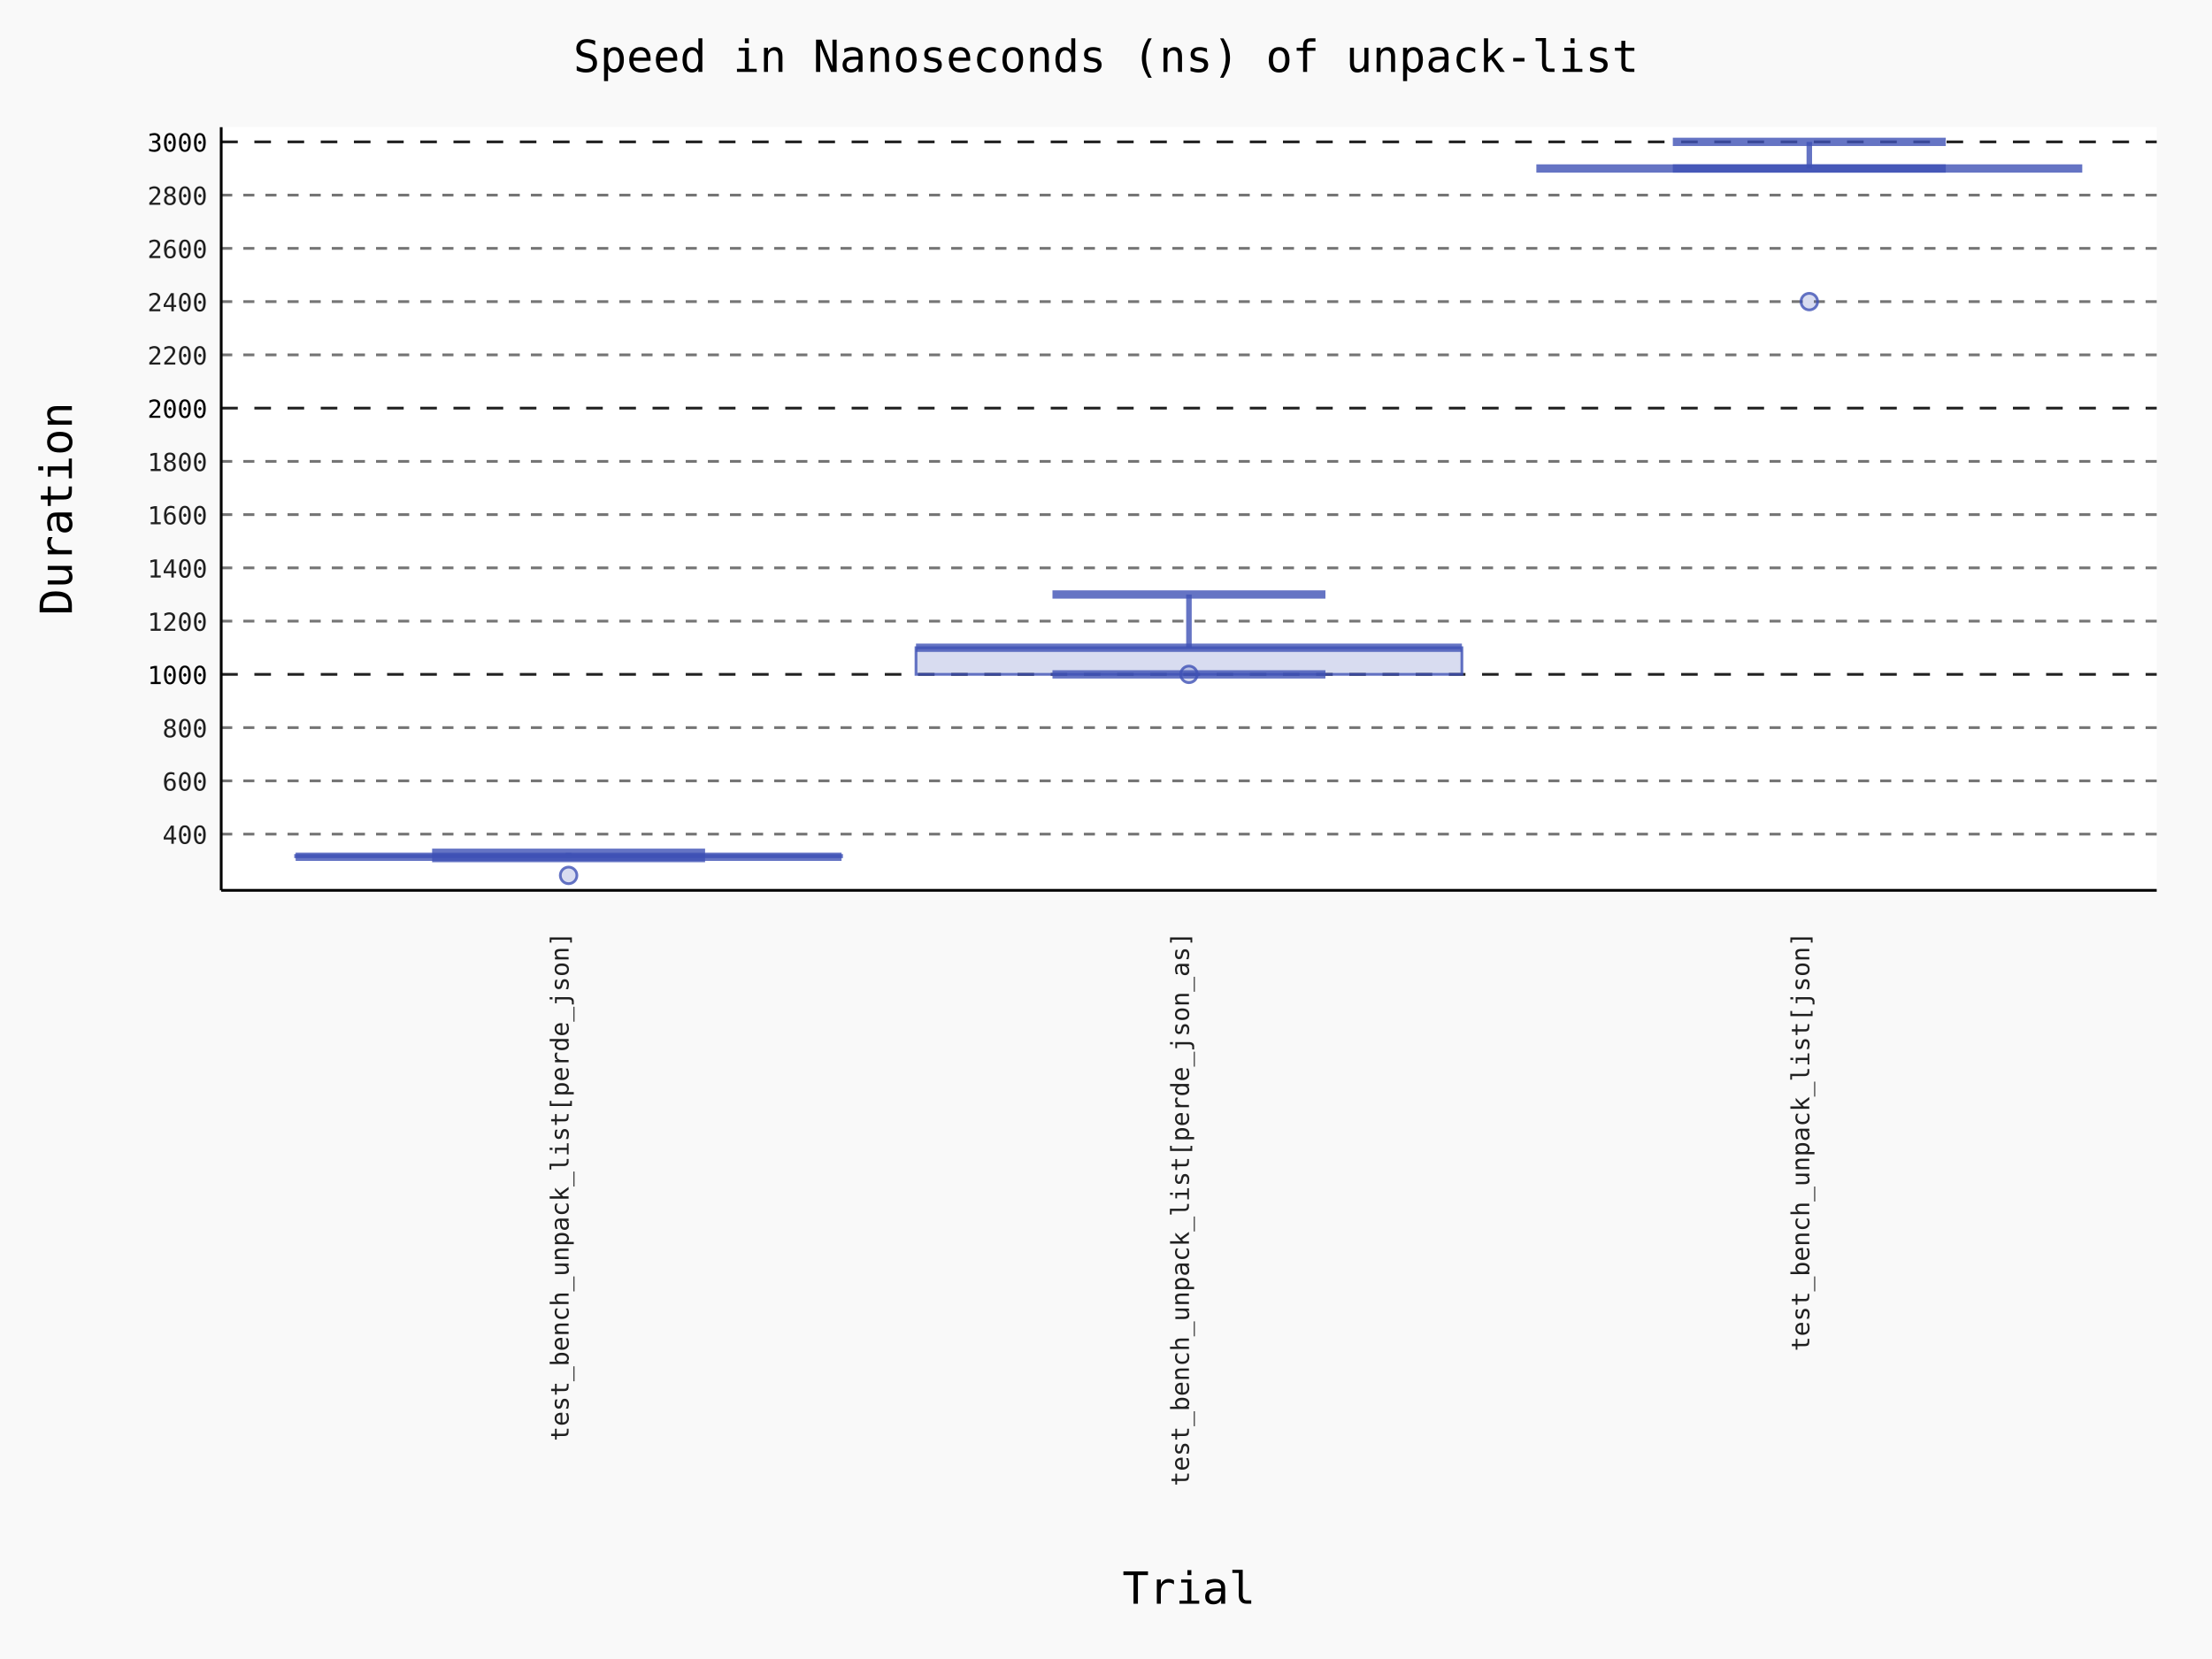
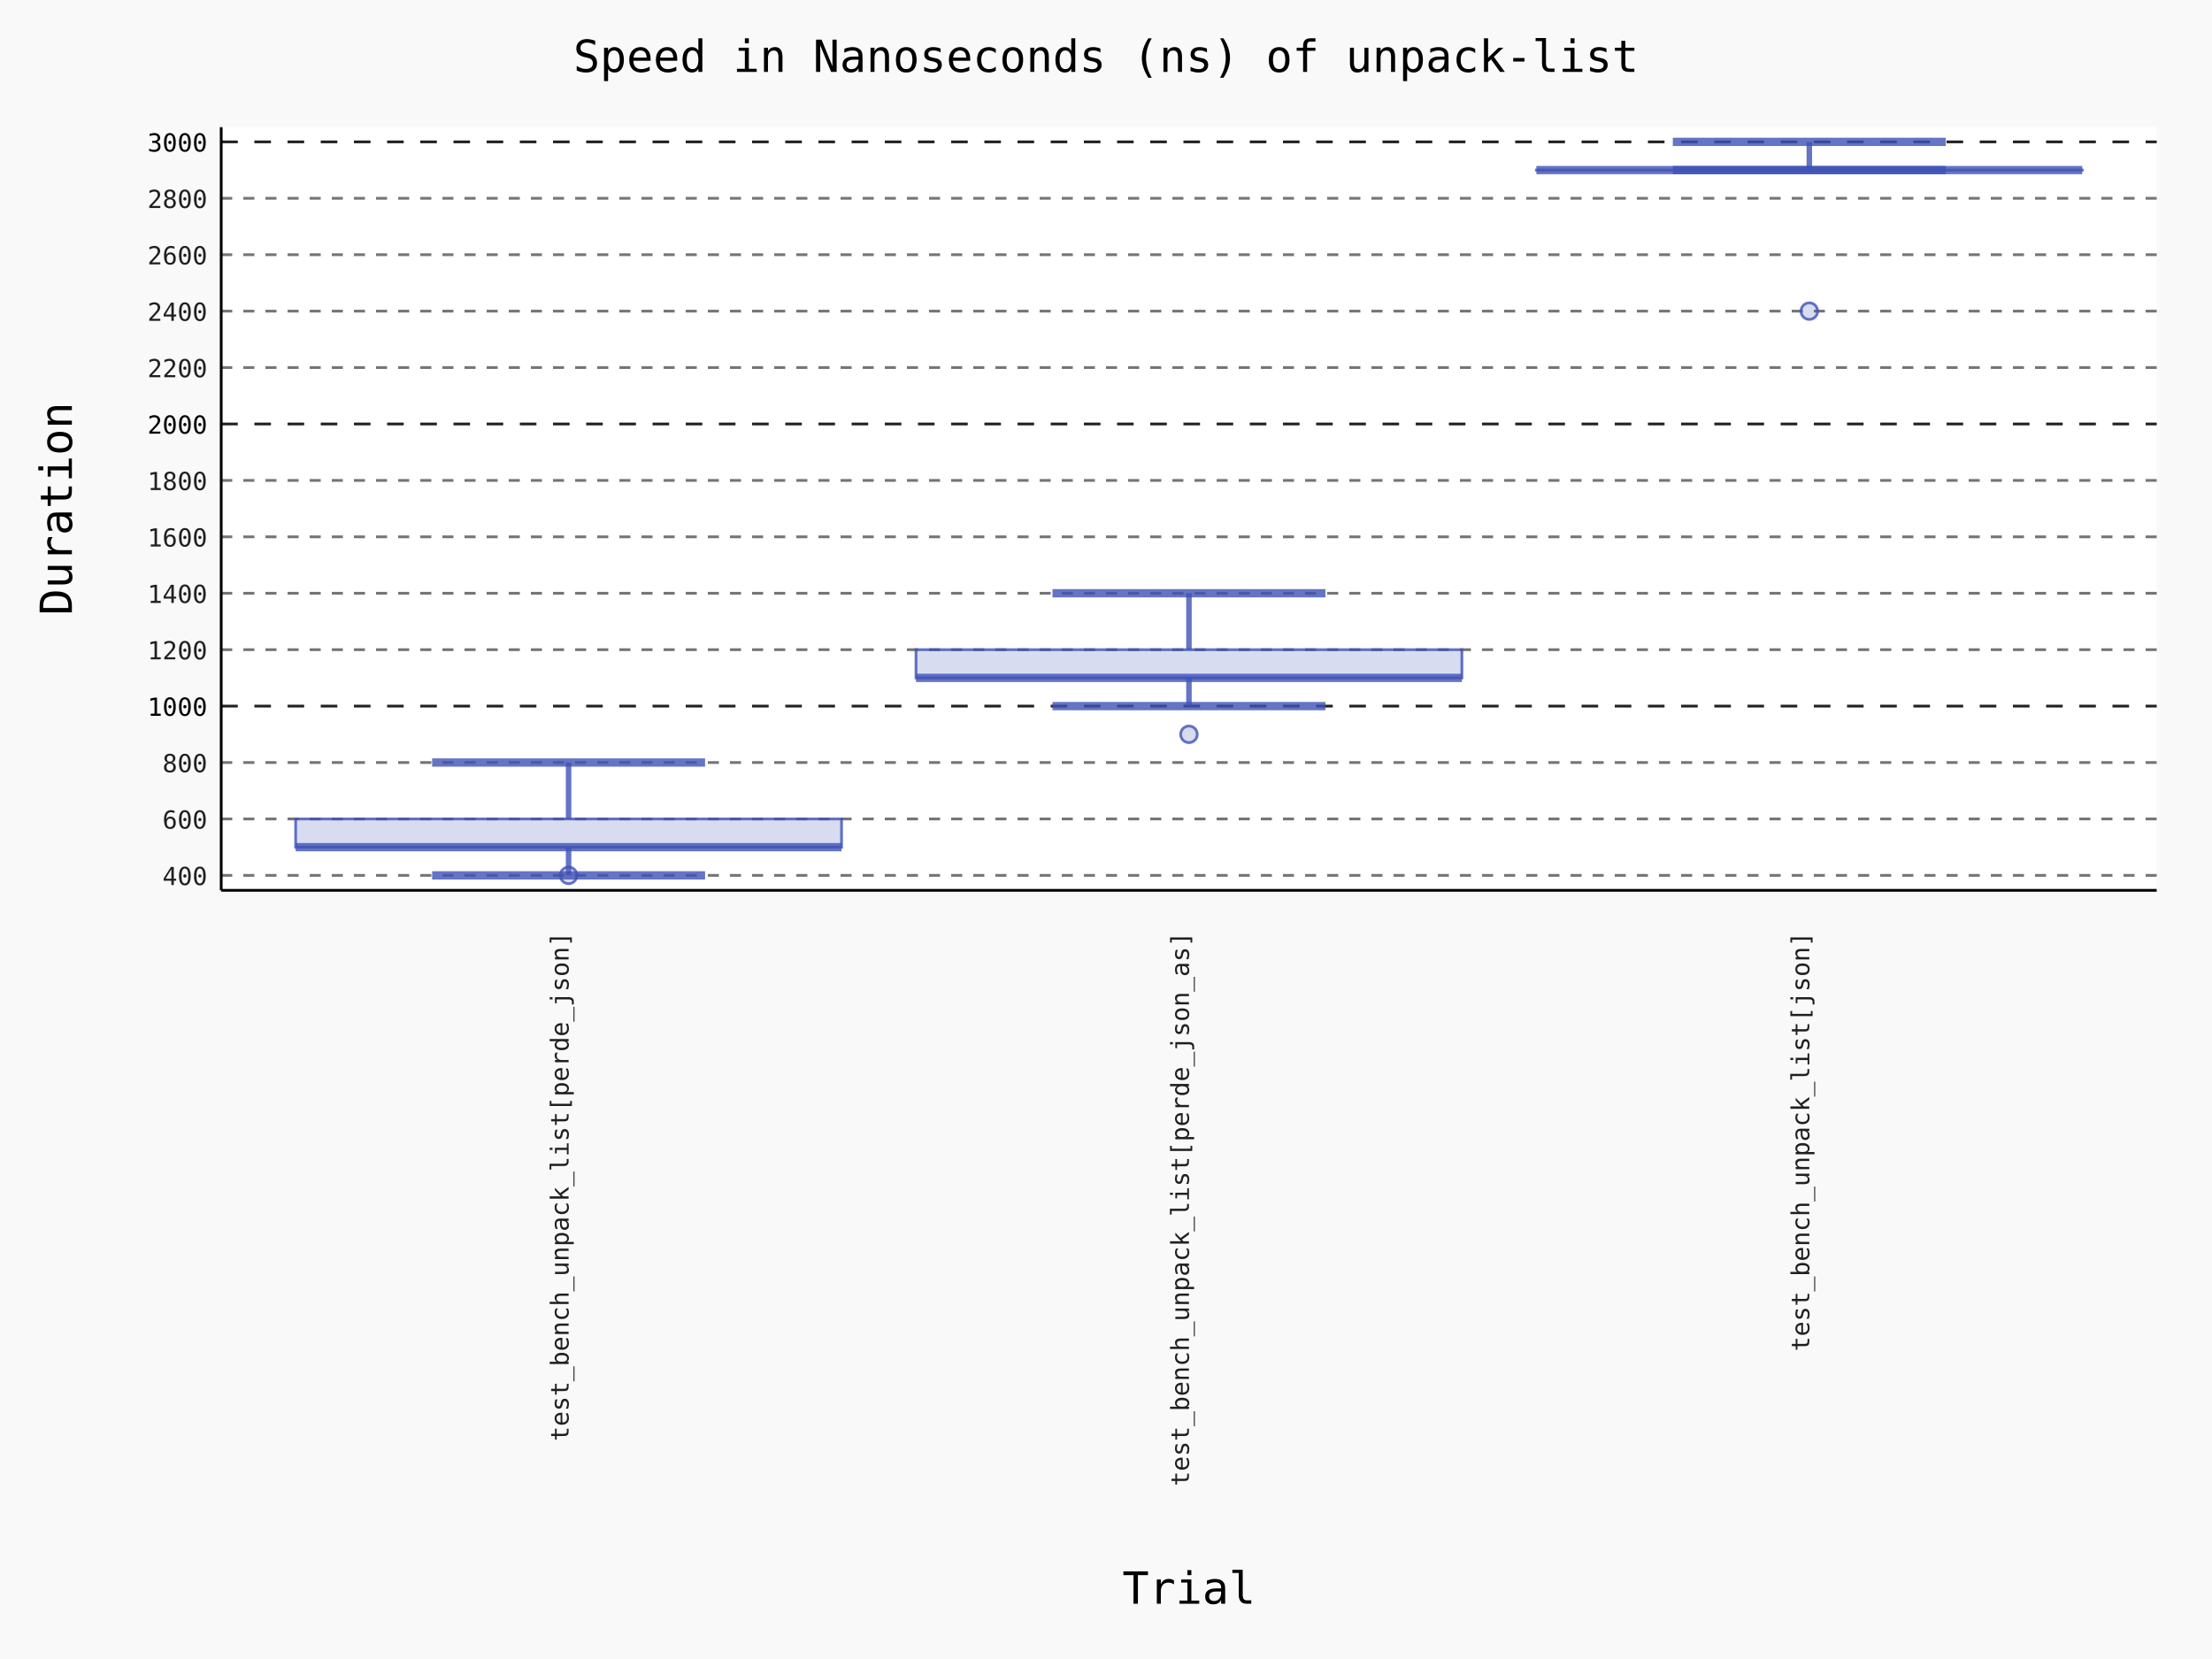
- <svg xmlns="http://www.w3.org/2000/svg" class="pygal-chart" id="chart-4d67a2f0-9301-43a7-82c1-2b8253dbd52b" viewBox="0 0 800 600">
+ <svg xmlns="http://www.w3.org/2000/svg" class="pygal-chart" id="chart-2dd74adb-3f8a-4632-84ab-7671da0e2003" viewBox="0 0 800 600">
  <defs>
-     <style type="text/css">#chart-4d67a2f0-9301-43a7-82c1-2b8253dbd52b{-webkit-user-select:none;-webkit-font-smoothing:antialiased;font-family:Consolas,"Deja Vu Sans Mono","Bitstream Vera Sans Mono","Courier New",monospace}#chart-4d67a2f0-9301-43a7-82c1-2b8253dbd52b .title{font-family:Consolas,"Deja Vu Sans Mono","Bitstream Vera Sans Mono","Courier New",monospace;font-size:16px}#chart-4d67a2f0-9301-43a7-82c1-2b8253dbd52b .legends .legend text{font-family:Consolas,"Deja Vu Sans Mono","Bitstream Vera Sans Mono","Courier New",monospace;font-size:14px}#chart-4d67a2f0-9301-43a7-82c1-2b8253dbd52b .axis text{font-family:Consolas,"Deja Vu Sans Mono","Bitstream Vera Sans Mono","Courier New",monospace;font-size:10px}#chart-4d67a2f0-9301-43a7-82c1-2b8253dbd52b .axis text.major{font-family:Consolas,"Deja Vu Sans Mono","Bitstream Vera Sans Mono","Courier New",monospace;font-size:10px}#chart-4d67a2f0-9301-43a7-82c1-2b8253dbd52b .text-overlay text.value{font-family:Consolas,"Deja Vu Sans Mono","Bitstream Vera Sans Mono","Courier New",monospace;font-size:16px}#chart-4d67a2f0-9301-43a7-82c1-2b8253dbd52b .text-overlay text.label{font-family:Consolas,"Deja Vu Sans Mono","Bitstream Vera Sans Mono","Courier New",monospace;font-size:10px}#chart-4d67a2f0-9301-43a7-82c1-2b8253dbd52b .tooltip{font-family:Consolas,"Deja Vu Sans Mono","Bitstream Vera Sans Mono","Courier New",monospace;font-size:14px}#chart-4d67a2f0-9301-43a7-82c1-2b8253dbd52b text.no_data{font-family:Consolas,"Deja Vu Sans Mono","Bitstream Vera Sans Mono","Courier New",monospace;font-size:64px}
- #chart-4d67a2f0-9301-43a7-82c1-2b8253dbd52b{background-color:rgba(249,249,249,1)}#chart-4d67a2f0-9301-43a7-82c1-2b8253dbd52b path,#chart-4d67a2f0-9301-43a7-82c1-2b8253dbd52b line,#chart-4d67a2f0-9301-43a7-82c1-2b8253dbd52b rect,#chart-4d67a2f0-9301-43a7-82c1-2b8253dbd52b circle{-webkit-transition:150ms;-moz-transition:150ms;transition:150ms}#chart-4d67a2f0-9301-43a7-82c1-2b8253dbd52b .graph &gt; .background{fill:rgba(249,249,249,1)}#chart-4d67a2f0-9301-43a7-82c1-2b8253dbd52b .plot &gt; .background{fill:rgba(255,255,255,1)}#chart-4d67a2f0-9301-43a7-82c1-2b8253dbd52b .graph{fill:rgba(0,0,0,.87)}#chart-4d67a2f0-9301-43a7-82c1-2b8253dbd52b text.no_data{fill:rgba(0,0,0,1)}#chart-4d67a2f0-9301-43a7-82c1-2b8253dbd52b .title{fill:rgba(0,0,0,1)}#chart-4d67a2f0-9301-43a7-82c1-2b8253dbd52b .legends .legend text{fill:rgba(0,0,0,.87)}#chart-4d67a2f0-9301-43a7-82c1-2b8253dbd52b .legends .legend:hover text{fill:rgba(0,0,0,1)}#chart-4d67a2f0-9301-43a7-82c1-2b8253dbd52b .axis .line{stroke:rgba(0,0,0,1)}#chart-4d67a2f0-9301-43a7-82c1-2b8253dbd52b .axis .guide.line{stroke:rgba(0,0,0,.54)}#chart-4d67a2f0-9301-43a7-82c1-2b8253dbd52b .axis .major.line{stroke:rgba(0,0,0,.87)}#chart-4d67a2f0-9301-43a7-82c1-2b8253dbd52b .axis text.major{fill:rgba(0,0,0,1)}#chart-4d67a2f0-9301-43a7-82c1-2b8253dbd52b .axis.y .guides:hover .guide.line,#chart-4d67a2f0-9301-43a7-82c1-2b8253dbd52b .line-graph .axis.x .guides:hover .guide.line,#chart-4d67a2f0-9301-43a7-82c1-2b8253dbd52b .stackedline-graph .axis.x .guides:hover .guide.line,#chart-4d67a2f0-9301-43a7-82c1-2b8253dbd52b .xy-graph .axis.x .guides:hover .guide.line{stroke:rgba(0,0,0,1)}#chart-4d67a2f0-9301-43a7-82c1-2b8253dbd52b .axis .guides:hover text{fill:rgba(0,0,0,1)}#chart-4d67a2f0-9301-43a7-82c1-2b8253dbd52b .reactive{fill-opacity:.7;stroke-opacity:.8}#chart-4d67a2f0-9301-43a7-82c1-2b8253dbd52b .ci{stroke:rgba(0,0,0,.87)}#chart-4d67a2f0-9301-43a7-82c1-2b8253dbd52b .reactive.active,#chart-4d67a2f0-9301-43a7-82c1-2b8253dbd52b .active .reactive{fill-opacity:.8;stroke-opacity:.9;stroke-width:4}#chart-4d67a2f0-9301-43a7-82c1-2b8253dbd52b .ci .reactive.active{stroke-width:1.5}#chart-4d67a2f0-9301-43a7-82c1-2b8253dbd52b .series text{fill:rgba(0,0,0,1)}#chart-4d67a2f0-9301-43a7-82c1-2b8253dbd52b .tooltip rect{fill:rgba(255,255,255,1);stroke:rgba(0,0,0,1);-webkit-transition:opacity 150ms;-moz-transition:opacity 150ms;transition:opacity 150ms}#chart-4d67a2f0-9301-43a7-82c1-2b8253dbd52b .tooltip .label{fill:rgba(0,0,0,.87)}#chart-4d67a2f0-9301-43a7-82c1-2b8253dbd52b .tooltip .label{fill:rgba(0,0,0,.87)}#chart-4d67a2f0-9301-43a7-82c1-2b8253dbd52b .tooltip .legend{font-size:.8em;fill:rgba(0,0,0,.54)}#chart-4d67a2f0-9301-43a7-82c1-2b8253dbd52b .tooltip .x_label{font-size:.6em;fill:rgba(0,0,0,1)}#chart-4d67a2f0-9301-43a7-82c1-2b8253dbd52b .tooltip .xlink{font-size:.5em;text-decoration:underline}#chart-4d67a2f0-9301-43a7-82c1-2b8253dbd52b .tooltip .value{font-size:1.5em}#chart-4d67a2f0-9301-43a7-82c1-2b8253dbd52b .bound{font-size:.5em}#chart-4d67a2f0-9301-43a7-82c1-2b8253dbd52b .max-value{font-size:.75em;fill:rgba(0,0,0,.54)}#chart-4d67a2f0-9301-43a7-82c1-2b8253dbd52b .map-element{fill:rgba(255,255,255,1);stroke:rgba(0,0,0,.54) !important}#chart-4d67a2f0-9301-43a7-82c1-2b8253dbd52b .map-element .reactive{fill-opacity:inherit;stroke-opacity:inherit}#chart-4d67a2f0-9301-43a7-82c1-2b8253dbd52b .color-0,#chart-4d67a2f0-9301-43a7-82c1-2b8253dbd52b .color-0 a:visited{stroke:#3F51B5;fill:#3F51B5}#chart-4d67a2f0-9301-43a7-82c1-2b8253dbd52b .color-1,#chart-4d67a2f0-9301-43a7-82c1-2b8253dbd52b .color-1 a:visited{stroke:#3F51B5;fill:#3F51B5}#chart-4d67a2f0-9301-43a7-82c1-2b8253dbd52b .color-2,#chart-4d67a2f0-9301-43a7-82c1-2b8253dbd52b .color-2 a:visited{stroke:#3F51B5;fill:#3F51B5}#chart-4d67a2f0-9301-43a7-82c1-2b8253dbd52b .text-overlay .color-0 text{fill:black}#chart-4d67a2f0-9301-43a7-82c1-2b8253dbd52b .text-overlay .color-1 text{fill:black}#chart-4d67a2f0-9301-43a7-82c1-2b8253dbd52b .text-overlay .color-2 text{fill:black}
- #chart-4d67a2f0-9301-43a7-82c1-2b8253dbd52b text.no_data{text-anchor:middle}#chart-4d67a2f0-9301-43a7-82c1-2b8253dbd52b .guide.line{fill:none}#chart-4d67a2f0-9301-43a7-82c1-2b8253dbd52b .centered{text-anchor:middle}#chart-4d67a2f0-9301-43a7-82c1-2b8253dbd52b .title{text-anchor:middle}#chart-4d67a2f0-9301-43a7-82c1-2b8253dbd52b .legends .legend text{fill-opacity:1}#chart-4d67a2f0-9301-43a7-82c1-2b8253dbd52b .axis.x text{text-anchor:middle}#chart-4d67a2f0-9301-43a7-82c1-2b8253dbd52b .axis.x:not(.web) text[transform]{text-anchor:start}#chart-4d67a2f0-9301-43a7-82c1-2b8253dbd52b .axis.x:not(.web) text[transform].backwards{text-anchor:end}#chart-4d67a2f0-9301-43a7-82c1-2b8253dbd52b .axis.y text{text-anchor:end}#chart-4d67a2f0-9301-43a7-82c1-2b8253dbd52b .axis.y text[transform].backwards{text-anchor:start}#chart-4d67a2f0-9301-43a7-82c1-2b8253dbd52b .axis.y2 text{text-anchor:start}#chart-4d67a2f0-9301-43a7-82c1-2b8253dbd52b .axis.y2 text[transform].backwards{text-anchor:end}#chart-4d67a2f0-9301-43a7-82c1-2b8253dbd52b .axis .guide.line{stroke-dasharray:4,4}#chart-4d67a2f0-9301-43a7-82c1-2b8253dbd52b .axis .major.guide.line{stroke-dasharray:6,6}#chart-4d67a2f0-9301-43a7-82c1-2b8253dbd52b .horizontal .axis.y .guide.line,#chart-4d67a2f0-9301-43a7-82c1-2b8253dbd52b .horizontal .axis.y2 .guide.line,#chart-4d67a2f0-9301-43a7-82c1-2b8253dbd52b .vertical .axis.x .guide.line{opacity:0}#chart-4d67a2f0-9301-43a7-82c1-2b8253dbd52b .horizontal .axis.always_show .guide.line,#chart-4d67a2f0-9301-43a7-82c1-2b8253dbd52b .vertical .axis.always_show .guide.line{opacity:1 !important}#chart-4d67a2f0-9301-43a7-82c1-2b8253dbd52b .axis.y .guides:hover .guide.line,#chart-4d67a2f0-9301-43a7-82c1-2b8253dbd52b .axis.y2 .guides:hover .guide.line,#chart-4d67a2f0-9301-43a7-82c1-2b8253dbd52b .axis.x .guides:hover .guide.line{opacity:1}#chart-4d67a2f0-9301-43a7-82c1-2b8253dbd52b .axis .guides:hover text{opacity:1}#chart-4d67a2f0-9301-43a7-82c1-2b8253dbd52b .nofill{fill:none}#chart-4d67a2f0-9301-43a7-82c1-2b8253dbd52b .subtle-fill{fill-opacity:.2}#chart-4d67a2f0-9301-43a7-82c1-2b8253dbd52b .dot{stroke-width:1px;fill-opacity:1}#chart-4d67a2f0-9301-43a7-82c1-2b8253dbd52b .dot.active{stroke-width:5px}#chart-4d67a2f0-9301-43a7-82c1-2b8253dbd52b .dot.negative{fill:transparent}#chart-4d67a2f0-9301-43a7-82c1-2b8253dbd52b text,#chart-4d67a2f0-9301-43a7-82c1-2b8253dbd52b tspan{stroke:none !important}#chart-4d67a2f0-9301-43a7-82c1-2b8253dbd52b .series text.active{opacity:1}#chart-4d67a2f0-9301-43a7-82c1-2b8253dbd52b .tooltip rect{fill-opacity:.95;stroke-width:.5}#chart-4d67a2f0-9301-43a7-82c1-2b8253dbd52b .tooltip text{fill-opacity:1}#chart-4d67a2f0-9301-43a7-82c1-2b8253dbd52b .showable{visibility:hidden}#chart-4d67a2f0-9301-43a7-82c1-2b8253dbd52b .showable.shown{visibility:visible}#chart-4d67a2f0-9301-43a7-82c1-2b8253dbd52b .gauge-background{fill:rgba(229,229,229,1);stroke:none}#chart-4d67a2f0-9301-43a7-82c1-2b8253dbd52b .bg-lines{stroke:rgba(249,249,249,1);stroke-width:2px}
+     <style type="text/css">#chart-2dd74adb-3f8a-4632-84ab-7671da0e2003{-webkit-user-select:none;-webkit-font-smoothing:antialiased;font-family:Consolas,"Deja Vu Sans Mono","Bitstream Vera Sans Mono","Courier New",monospace}#chart-2dd74adb-3f8a-4632-84ab-7671da0e2003 .title{font-family:Consolas,"Deja Vu Sans Mono","Bitstream Vera Sans Mono","Courier New",monospace;font-size:16px}#chart-2dd74adb-3f8a-4632-84ab-7671da0e2003 .legends .legend text{font-family:Consolas,"Deja Vu Sans Mono","Bitstream Vera Sans Mono","Courier New",monospace;font-size:14px}#chart-2dd74adb-3f8a-4632-84ab-7671da0e2003 .axis text{font-family:Consolas,"Deja Vu Sans Mono","Bitstream Vera Sans Mono","Courier New",monospace;font-size:10px}#chart-2dd74adb-3f8a-4632-84ab-7671da0e2003 .axis text.major{font-family:Consolas,"Deja Vu Sans Mono","Bitstream Vera Sans Mono","Courier New",monospace;font-size:10px}#chart-2dd74adb-3f8a-4632-84ab-7671da0e2003 .text-overlay text.value{font-family:Consolas,"Deja Vu Sans Mono","Bitstream Vera Sans Mono","Courier New",monospace;font-size:16px}#chart-2dd74adb-3f8a-4632-84ab-7671da0e2003 .text-overlay text.label{font-family:Consolas,"Deja Vu Sans Mono","Bitstream Vera Sans Mono","Courier New",monospace;font-size:10px}#chart-2dd74adb-3f8a-4632-84ab-7671da0e2003 .tooltip{font-family:Consolas,"Deja Vu Sans Mono","Bitstream Vera Sans Mono","Courier New",monospace;font-size:14px}#chart-2dd74adb-3f8a-4632-84ab-7671da0e2003 text.no_data{font-family:Consolas,"Deja Vu Sans Mono","Bitstream Vera Sans Mono","Courier New",monospace;font-size:64px}
+ #chart-2dd74adb-3f8a-4632-84ab-7671da0e2003{background-color:rgba(249,249,249,1)}#chart-2dd74adb-3f8a-4632-84ab-7671da0e2003 path,#chart-2dd74adb-3f8a-4632-84ab-7671da0e2003 line,#chart-2dd74adb-3f8a-4632-84ab-7671da0e2003 rect,#chart-2dd74adb-3f8a-4632-84ab-7671da0e2003 circle{-webkit-transition:150ms;-moz-transition:150ms;transition:150ms}#chart-2dd74adb-3f8a-4632-84ab-7671da0e2003 .graph &gt; .background{fill:rgba(249,249,249,1)}#chart-2dd74adb-3f8a-4632-84ab-7671da0e2003 .plot &gt; .background{fill:rgba(255,255,255,1)}#chart-2dd74adb-3f8a-4632-84ab-7671da0e2003 .graph{fill:rgba(0,0,0,.87)}#chart-2dd74adb-3f8a-4632-84ab-7671da0e2003 text.no_data{fill:rgba(0,0,0,1)}#chart-2dd74adb-3f8a-4632-84ab-7671da0e2003 .title{fill:rgba(0,0,0,1)}#chart-2dd74adb-3f8a-4632-84ab-7671da0e2003 .legends .legend text{fill:rgba(0,0,0,.87)}#chart-2dd74adb-3f8a-4632-84ab-7671da0e2003 .legends .legend:hover text{fill:rgba(0,0,0,1)}#chart-2dd74adb-3f8a-4632-84ab-7671da0e2003 .axis .line{stroke:rgba(0,0,0,1)}#chart-2dd74adb-3f8a-4632-84ab-7671da0e2003 .axis .guide.line{stroke:rgba(0,0,0,.54)}#chart-2dd74adb-3f8a-4632-84ab-7671da0e2003 .axis .major.line{stroke:rgba(0,0,0,.87)}#chart-2dd74adb-3f8a-4632-84ab-7671da0e2003 .axis text.major{fill:rgba(0,0,0,1)}#chart-2dd74adb-3f8a-4632-84ab-7671da0e2003 .axis.y .guides:hover .guide.line,#chart-2dd74adb-3f8a-4632-84ab-7671da0e2003 .line-graph .axis.x .guides:hover .guide.line,#chart-2dd74adb-3f8a-4632-84ab-7671da0e2003 .stackedline-graph .axis.x .guides:hover .guide.line,#chart-2dd74adb-3f8a-4632-84ab-7671da0e2003 .xy-graph .axis.x .guides:hover .guide.line{stroke:rgba(0,0,0,1)}#chart-2dd74adb-3f8a-4632-84ab-7671da0e2003 .axis .guides:hover text{fill:rgba(0,0,0,1)}#chart-2dd74adb-3f8a-4632-84ab-7671da0e2003 .reactive{fill-opacity:.7;stroke-opacity:.8}#chart-2dd74adb-3f8a-4632-84ab-7671da0e2003 .ci{stroke:rgba(0,0,0,.87)}#chart-2dd74adb-3f8a-4632-84ab-7671da0e2003 .reactive.active,#chart-2dd74adb-3f8a-4632-84ab-7671da0e2003 .active .reactive{fill-opacity:.8;stroke-opacity:.9;stroke-width:4}#chart-2dd74adb-3f8a-4632-84ab-7671da0e2003 .ci .reactive.active{stroke-width:1.5}#chart-2dd74adb-3f8a-4632-84ab-7671da0e2003 .series text{fill:rgba(0,0,0,1)}#chart-2dd74adb-3f8a-4632-84ab-7671da0e2003 .tooltip rect{fill:rgba(255,255,255,1);stroke:rgba(0,0,0,1);-webkit-transition:opacity 150ms;-moz-transition:opacity 150ms;transition:opacity 150ms}#chart-2dd74adb-3f8a-4632-84ab-7671da0e2003 .tooltip .label{fill:rgba(0,0,0,.87)}#chart-2dd74adb-3f8a-4632-84ab-7671da0e2003 .tooltip .label{fill:rgba(0,0,0,.87)}#chart-2dd74adb-3f8a-4632-84ab-7671da0e2003 .tooltip .legend{font-size:.8em;fill:rgba(0,0,0,.54)}#chart-2dd74adb-3f8a-4632-84ab-7671da0e2003 .tooltip .x_label{font-size:.6em;fill:rgba(0,0,0,1)}#chart-2dd74adb-3f8a-4632-84ab-7671da0e2003 .tooltip .xlink{font-size:.5em;text-decoration:underline}#chart-2dd74adb-3f8a-4632-84ab-7671da0e2003 .tooltip .value{font-size:1.5em}#chart-2dd74adb-3f8a-4632-84ab-7671da0e2003 .bound{font-size:.5em}#chart-2dd74adb-3f8a-4632-84ab-7671da0e2003 .max-value{font-size:.75em;fill:rgba(0,0,0,.54)}#chart-2dd74adb-3f8a-4632-84ab-7671da0e2003 .map-element{fill:rgba(255,255,255,1);stroke:rgba(0,0,0,.54) !important}#chart-2dd74adb-3f8a-4632-84ab-7671da0e2003 .map-element .reactive{fill-opacity:inherit;stroke-opacity:inherit}#chart-2dd74adb-3f8a-4632-84ab-7671da0e2003 .color-0,#chart-2dd74adb-3f8a-4632-84ab-7671da0e2003 .color-0 a:visited{stroke:#3F51B5;fill:#3F51B5}#chart-2dd74adb-3f8a-4632-84ab-7671da0e2003 .color-1,#chart-2dd74adb-3f8a-4632-84ab-7671da0e2003 .color-1 a:visited{stroke:#3F51B5;fill:#3F51B5}#chart-2dd74adb-3f8a-4632-84ab-7671da0e2003 .color-2,#chart-2dd74adb-3f8a-4632-84ab-7671da0e2003 .color-2 a:visited{stroke:#3F51B5;fill:#3F51B5}#chart-2dd74adb-3f8a-4632-84ab-7671da0e2003 .text-overlay .color-0 text{fill:black}#chart-2dd74adb-3f8a-4632-84ab-7671da0e2003 .text-overlay .color-1 text{fill:black}#chart-2dd74adb-3f8a-4632-84ab-7671da0e2003 .text-overlay .color-2 text{fill:black}
+ #chart-2dd74adb-3f8a-4632-84ab-7671da0e2003 text.no_data{text-anchor:middle}#chart-2dd74adb-3f8a-4632-84ab-7671da0e2003 .guide.line{fill:none}#chart-2dd74adb-3f8a-4632-84ab-7671da0e2003 .centered{text-anchor:middle}#chart-2dd74adb-3f8a-4632-84ab-7671da0e2003 .title{text-anchor:middle}#chart-2dd74adb-3f8a-4632-84ab-7671da0e2003 .legends .legend text{fill-opacity:1}#chart-2dd74adb-3f8a-4632-84ab-7671da0e2003 .axis.x text{text-anchor:middle}#chart-2dd74adb-3f8a-4632-84ab-7671da0e2003 .axis.x:not(.web) text[transform]{text-anchor:start}#chart-2dd74adb-3f8a-4632-84ab-7671da0e2003 .axis.x:not(.web) text[transform].backwards{text-anchor:end}#chart-2dd74adb-3f8a-4632-84ab-7671da0e2003 .axis.y text{text-anchor:end}#chart-2dd74adb-3f8a-4632-84ab-7671da0e2003 .axis.y text[transform].backwards{text-anchor:start}#chart-2dd74adb-3f8a-4632-84ab-7671da0e2003 .axis.y2 text{text-anchor:start}#chart-2dd74adb-3f8a-4632-84ab-7671da0e2003 .axis.y2 text[transform].backwards{text-anchor:end}#chart-2dd74adb-3f8a-4632-84ab-7671da0e2003 .axis .guide.line{stroke-dasharray:4,4}#chart-2dd74adb-3f8a-4632-84ab-7671da0e2003 .axis .major.guide.line{stroke-dasharray:6,6}#chart-2dd74adb-3f8a-4632-84ab-7671da0e2003 .horizontal .axis.y .guide.line,#chart-2dd74adb-3f8a-4632-84ab-7671da0e2003 .horizontal .axis.y2 .guide.line,#chart-2dd74adb-3f8a-4632-84ab-7671da0e2003 .vertical .axis.x .guide.line{opacity:0}#chart-2dd74adb-3f8a-4632-84ab-7671da0e2003 .horizontal .axis.always_show .guide.line,#chart-2dd74adb-3f8a-4632-84ab-7671da0e2003 .vertical .axis.always_show .guide.line{opacity:1 !important}#chart-2dd74adb-3f8a-4632-84ab-7671da0e2003 .axis.y .guides:hover .guide.line,#chart-2dd74adb-3f8a-4632-84ab-7671da0e2003 .axis.y2 .guides:hover .guide.line,#chart-2dd74adb-3f8a-4632-84ab-7671da0e2003 .axis.x .guides:hover .guide.line{opacity:1}#chart-2dd74adb-3f8a-4632-84ab-7671da0e2003 .axis .guides:hover text{opacity:1}#chart-2dd74adb-3f8a-4632-84ab-7671da0e2003 .nofill{fill:none}#chart-2dd74adb-3f8a-4632-84ab-7671da0e2003 .subtle-fill{fill-opacity:.2}#chart-2dd74adb-3f8a-4632-84ab-7671da0e2003 .dot{stroke-width:1px;fill-opacity:1}#chart-2dd74adb-3f8a-4632-84ab-7671da0e2003 .dot.active{stroke-width:5px}#chart-2dd74adb-3f8a-4632-84ab-7671da0e2003 .dot.negative{fill:transparent}#chart-2dd74adb-3f8a-4632-84ab-7671da0e2003 text,#chart-2dd74adb-3f8a-4632-84ab-7671da0e2003 tspan{stroke:none !important}#chart-2dd74adb-3f8a-4632-84ab-7671da0e2003 .series text.active{opacity:1}#chart-2dd74adb-3f8a-4632-84ab-7671da0e2003 .tooltip rect{fill-opacity:.95;stroke-width:.5}#chart-2dd74adb-3f8a-4632-84ab-7671da0e2003 .tooltip text{fill-opacity:1}#chart-2dd74adb-3f8a-4632-84ab-7671da0e2003 .showable{visibility:hidden}#chart-2dd74adb-3f8a-4632-84ab-7671da0e2003 .showable.shown{visibility:visible}#chart-2dd74adb-3f8a-4632-84ab-7671da0e2003 .gauge-background{fill:rgba(229,229,229,1);stroke:none}#chart-2dd74adb-3f8a-4632-84ab-7671da0e2003 .bg-lines{stroke:rgba(249,249,249,1);stroke-width:2px}
.tooltip .value{font-size:1em !important}.axis text{font-size:9px !important}</style>
  </defs>
  <g class="graph custombox-graph vertical">
    <rect class="background" height="600" width="800" x="0" y="0" />
    <g class="plot" transform="translate(80, 46)">
      <rect class="background" height="276.0" width="700.0" x="0" y="0" />
      <g class="axis y always_show">
        <path class="line" d="M0 276 h700" />
        <g class="guides">
-           <path class="guide line" d="M0 255.671 h700" />
-           <text class="" x="-5" y="259.171">400</text>
+           <path class="guide line" d="M0 270.59 h700" />
+           <text class="" x="-5" y="274.09">400</text>
        </g>
        <g class="guides">
-           <path class="guide line" d="M0 236.412 h700" />
-           <text class="" x="-5" y="239.912">600</text>
+           <path class="guide line" d="M0 250.184 h700" />
+           <text class="" x="-5" y="253.684">600</text>
        </g>
        <g class="guides">
-           <path class="guide line" d="M0 217.153 h700" />
-           <text class="" x="-5" y="220.653">800</text>
+           <path class="guide line" d="M0 229.778 h700" />
+           <text class="" x="-5" y="233.278">800</text>
        </g>
        <g class="guides">
-           <path class="major guide line" d="M0 197.894 h700" />
-           <text class="major" x="-5" y="201.394">1000</text>
+           <path class="major guide line" d="M0 209.371 h700" />
+           <text class="major" x="-5" y="212.871">1000</text>
        </g>
        <g class="guides">
-           <path class="guide line" d="M0 178.636 h700" />
-           <text class="" x="-5" y="182.136">1200</text>
+           <path class="guide line" d="M0 188.965 h700" />
+           <text class="" x="-5" y="192.465">1200</text>
        </g>
        <g class="guides">
-           <path class="guide line" d="M0 159.377 h700" />
-           <text class="" x="-5" y="162.877">1400</text>
+           <path class="guide line" d="M0 168.559 h700" />
+           <text class="" x="-5" y="172.059">1400</text>
        </g>
        <g class="guides">
-           <path class="guide line" d="M0 140.118 h700" />
-           <text class="" x="-5" y="143.618">1600</text>
+           <path class="guide line" d="M0 148.152 h700" />
+           <text class="" x="-5" y="151.652">1600</text>
        </g>
        <g class="guides">
-           <path class="guide line" d="M0 120.86 h700" />
-           <text class="" x="-5" y="124.36">1800</text>
+           <path class="guide line" d="M0 127.746 h700" />
+           <text class="" x="-5" y="131.246">1800</text>
        </g>
        <g class="guides">
-           <path class="major guide line" d="M0 101.601 h700" />
-           <text class="major" x="-5" y="105.101">2000</text>
+           <path class="major guide line" d="M0 107.339 h700" />
+           <text class="major" x="-5" y="110.839">2000</text>
        </g>
        <g class="guides">
-           <path class="guide line" d="M0 82.342 h700" />
-           <text class="" x="-5" y="85.842">2200</text>
+           <path class="guide line" d="M0 86.933 h700" />
+           <text class="" x="-5" y="90.433">2200</text>
        </g>
        <g class="guides">
-           <path class="guide line" d="M0 63.084 h700" />
-           <text class="" x="-5" y="66.584">2400</text>
+           <path class="guide line" d="M0 66.527 h700" />
+           <text class="" x="-5" y="70.027">2400</text>
        </g>
        <g class="guides">
-           <path class="guide line" d="M0 43.825 h700" />
-           <text class="" x="-5" y="47.325">2600</text>
+           <path class="guide line" d="M0 46.12 h700" />
+           <text class="" x="-5" y="49.62">2600</text>
        </g>
        <g class="guides">
-           <path class="guide line" d="M0 24.566 h700" />
-           <text class="" x="-5" y="28.066">2800</text>
+           <path class="guide line" d="M0 25.714 h700" />
+           <text class="" x="-5" y="29.214">2800</text>
        </g>
        <g class="guides">
          <path class="major guide line" d="M0 5.308 h700" />
          <text class="major" x="-5" y="8.808">3000</text>
        </g>
      </g>
      <g class="axis x">
        <path class="line" d="M0 0 v276" />
        <g class="guides">
          <path class="guide line" d="M125.641 0 v276" />
          <text class="backwards" transform="rotate(270 125.641 291)" x="125.641" y="291.0">test_bench_unpack_list[perde_json]</text>
        </g>
        <g class="guides">
          <path class="guide line" d="M350 0 v276" />
          <text class="backwards" transform="rotate(270 350 291)" x="350.0" y="291.0">test_bench_unpack_list[perde_json_as]</text>
        </g>
        <g class="guides">
          <path class="guide line" d="M574.359 0 v276" />
          <text class="backwards" transform="rotate(270 574.359 291)" x="574.359" y="291.0">test_bench_unpack_list[json]</text>
        </g>
      </g>
      <g class="series serie-0 color-0">
        <g class="boxes">
          <g class="box">
-             <path class="reactive tooltip-trigger" d="M76.282 264.337 L175 264.337" stroke-width="3" />
-             <path class="reactive tooltip-trigger" d="M26.923 263.855 L224.359 263.855" stroke-width="3" />
-             <path class="reactive tooltip-trigger" d="M76.282 262.411 L175 262.411" stroke-width="3" />
-             <path class="reactive tooltip-trigger" d="M125.641 264.337 L125.641 263.855" stroke-width="2" />
-             <path class="reactive tooltip-trigger" d="M125.641 262.411 L125.641 263.374" stroke-width="2" />
-             <rect class="subtle-fill reactive tooltip-trigger" height="0.481" width="197.436" x="26.923" y="263.374" />
-             <circle class="subtle-fill reactive tooltip-trigger" cx="125.641" cy="270.596" r="3" />
-             <circle class="subtle-fill reactive tooltip-trigger" cx="125.641" cy="-519.01" r="3" />
+             <path class="reactive tooltip-trigger" d="M76.282 270.593 L175 270.593" stroke-width="3" />
+             <path class="reactive tooltip-trigger" d="M26.923 260.387 L224.359 260.387" stroke-width="3" />
+             <path class="reactive tooltip-trigger" d="M76.282 229.78 L175 229.78" stroke-width="3" />
+             <path class="reactive tooltip-trigger" d="M125.641 270.593 L125.641 260.387" stroke-width="2" />
+             <path class="reactive tooltip-trigger" d="M125.641 229.78 L125.641 250.183" stroke-width="2" />
+             <rect class="subtle-fill reactive tooltip-trigger" height="10.203" width="197.436" x="26.923" y="250.183" />
+             <circle class="subtle-fill reactive tooltip-trigger" cx="125.641" cy="270.593" r="3" />
+             <circle class="subtle-fill reactive tooltip-trigger" cx="125.641" cy="-3504.584" r="3" />
          </g>
        </g>
      </g>
      <g class="series serie-1 color-1">
        <g class="boxes">
          <g class="box">
-             <path class="reactive tooltip-trigger" d="M300.641 197.895 L399.359 197.895" stroke-width="3" />
-             <path class="reactive tooltip-trigger" d="M251.282 188.265 L448.718 188.265" stroke-width="3" />
-             <path class="reactive tooltip-trigger" d="M300.641 169.007 L399.359 169.007" stroke-width="3" />
-             <path class="reactive tooltip-trigger" d="M350 197.895 L350 197.894" stroke-width="2" />
-             <path class="reactive tooltip-trigger" d="M350 169.007 L350 188.265" stroke-width="2" />
-             <rect class="subtle-fill reactive tooltip-trigger" height="9.629" width="197.436" x="251.282" y="188.265" />
-             <circle class="subtle-fill reactive tooltip-trigger" cx="350.0" cy="197.895" r="3" />
-             <circle class="subtle-fill reactive tooltip-trigger" cx="350.0" cy="-11424.719" r="3" />
+             <path class="reactive tooltip-trigger" d="M300.641 209.373 L399.359 209.373" stroke-width="3" />
+             <path class="reactive tooltip-trigger" d="M251.282 199.167 L448.718 199.167" stroke-width="3" />
+             <path class="reactive tooltip-trigger" d="M300.641 168.56 L399.359 168.56" stroke-width="3" />
+             <path class="reactive tooltip-trigger" d="M350 209.373 L350 199.167" stroke-width="2" />
+             <path class="reactive tooltip-trigger" d="M350 168.56 L350 188.964" stroke-width="2" />
+             <rect class="subtle-fill reactive tooltip-trigger" height="10.203" width="197.436" x="251.282" y="188.964" />
+             <circle class="subtle-fill reactive tooltip-trigger" cx="350.0" cy="219.577" r="3" />
+             <circle class="subtle-fill reactive tooltip-trigger" cx="350.0" cy="-7249.149" r="3" />
          </g>
        </g>
      </g>
      <g class="series serie-2 color-2">
        <g class="boxes">
          <g class="box">
-             <path class="reactive tooltip-trigger" d="M525 14.937 L623.718 14.937" stroke-width="3" />
-             <path class="reactive tooltip-trigger" d="M475.641 14.937 L673.077 14.937" stroke-width="3" />
+             <path class="reactive tooltip-trigger" d="M525 15.512 L623.718 15.512" stroke-width="3" />
+             <path class="reactive tooltip-trigger" d="M475.641 15.512 L673.077 15.512" stroke-width="3" />
            <path class="reactive tooltip-trigger" d="M525 5.308 L623.718 5.308" stroke-width="3" />
-             <path class="reactive tooltip-trigger" d="M574.359 14.937 L574.359 14.937" stroke-width="2" />
-             <path class="reactive tooltip-trigger" d="M574.359 5.308 L574.359 14.937" stroke-width="2" />
-             <rect class="subtle-fill reactive tooltip-trigger" height="0.0" width="197.436" x="475.641" y="14.937" />
-             <circle class="subtle-fill reactive tooltip-trigger" cx="574.359" cy="63.084" r="3" />
-             <circle class="subtle-fill reactive tooltip-trigger" cx="574.359" cy="-21102.206" r="3" />
+             <path class="reactive tooltip-trigger" d="M574.359 15.512 L574.359 15.512" stroke-width="2" />
+             <path class="reactive tooltip-trigger" d="M574.359 5.308 L574.359 15.509" stroke-width="2" />
+             <rect class="subtle-fill reactive tooltip-trigger" height="0.003" width="197.436" x="475.641" y="15.509" />
+             <circle class="subtle-fill reactive tooltip-trigger" cx="574.359" cy="66.528" r="3" />
+             <circle class="subtle-fill reactive tooltip-trigger" cx="574.359" cy="-14921.939" r="3" />
          </g>
        </g>
      </g>
    </g>
    <g class="titles">
      <text class="title plot_title" x="400.0" y="26">Speed in Nanoseconds (ns) of unpack-list</text>
      <text class="title" x="430.0" y="580.0">Trial</text>
      <text class="title" transform="rotate(-90 0 184)" x="0" y="210.0">Duration</text>
    </g>
    <g class="plot overlay" transform="translate(80, 46)">
      <g class="series serie-0 color-0" />
      <g class="series serie-1 color-1" />
      <g class="series serie-2 color-2" />
    </g>
    <g class="plot text-overlay" transform="translate(80, 46)">
      <g class="series serie-0 color-0" />
      <g class="series serie-1 color-1" />
      <g class="series serie-2 color-2" />
    </g>
    <g class="plot tooltip-overlay" transform="translate(80, 46)">
      <g class="tooltip" style="opacity: 0" transform="translate(0 0)">
        <rect class="tooltip-box" height="0" rx="0" ry="0" width="0" />
        <g class="text" />
      </g>
    </g>
  </g>
</svg>
